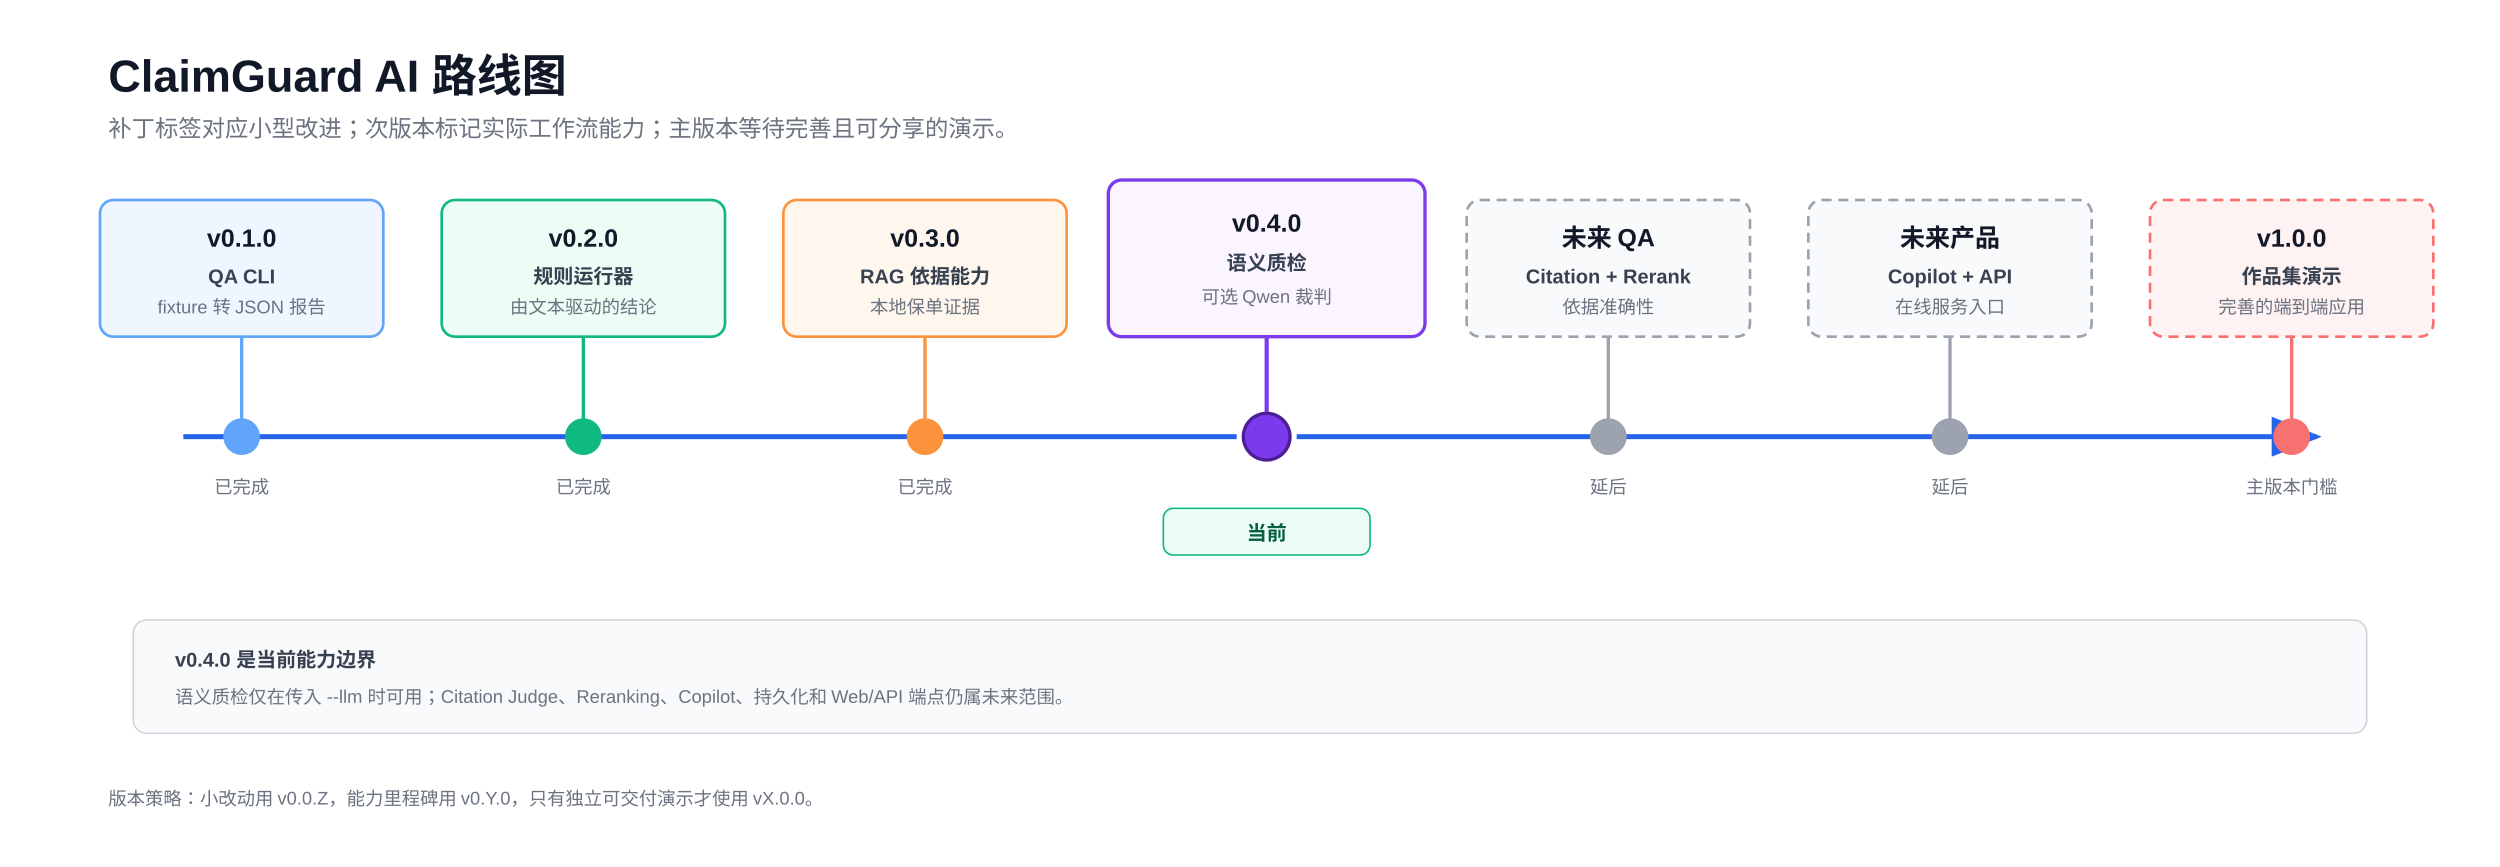
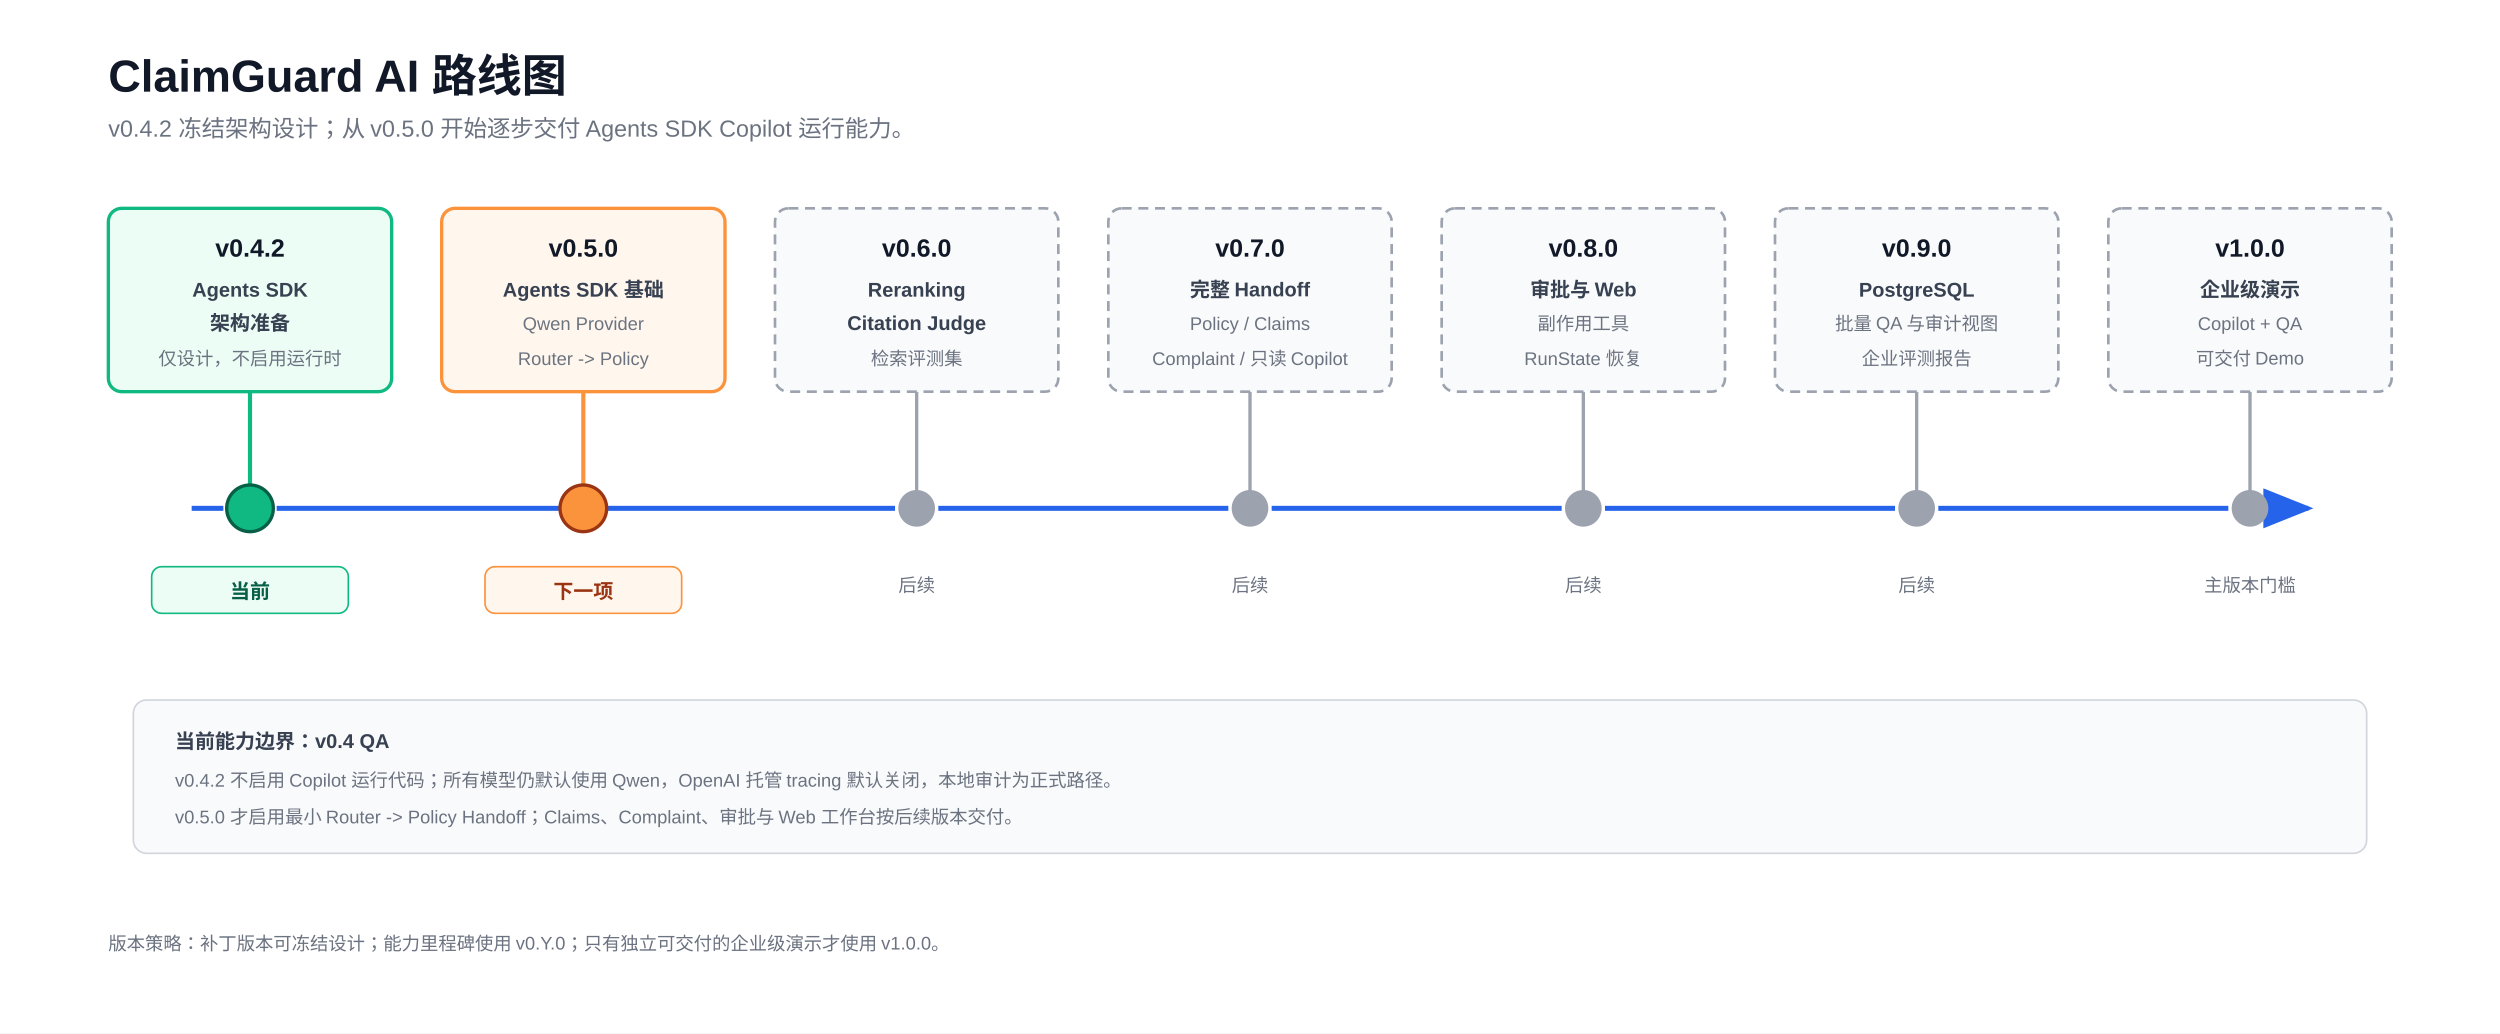
- <svg xmlns="http://www.w3.org/2000/svg" viewBox="0 0 1500 520" width="1500" height="520" role="img" aria-labelledby="title desc">
+ <svg xmlns="http://www.w3.org/2000/svg" viewBox="0 0 1500 620" width="1500" height="620" role="img" aria-labelledby="title desc">
  <style>
    text { font-family: 'Hiragino Sans GB', 'PingFang SC', 'Microsoft YaHei', Arial, sans-serif; }
    .title { fill: #111827; font-size: 27px; font-weight: 700; }
    .subtitle { fill: #6b7280; font-size: 14px; }
    .version { fill: #111827; font-size: 15px; font-weight: 700; }
    .label { fill: #374151; font-size: 12px; font-weight: 600; }
    .small { fill: #6b7280; font-size: 11px; }
    .current { fill: #065f46; font-size: 12px; font-weight: 700; }
+     .next { fill: #9a3412; font-size: 12px; font-weight: 700; }
  </style>
  <defs>
    <marker id="arrow" markerWidth="10" markerHeight="8" refX="9" refY="4" orient="auto">
      <path d="M0,0 L10,4 L0,8 Z" fill="#2563eb" />
    </marker>
  </defs>
-   <rect width="1500" height="520" fill="#ffffff" />
+   <rect width="1500" height="620" fill="#ffffff" />
  <text x="65" y="55" class="title">ClaimGuard AI 路线图</text>
-   <text x="65" y="82" class="subtitle">补丁标签对应小型改进；次版本标记实际工作流能力；主版本等待完善且可分享的演示。</text>
-   <line x1="110" y1="262" x2="742" y2="262" stroke="#2563eb" stroke-width="3" />
-   <line x1="778" y1="262" x2="1390" y2="262" stroke="#2563eb" stroke-width="3" marker-end="url(#arrow)" />
+   <text x="65" y="82" class="subtitle">v0.4.2 冻结架构设计；从 v0.5.0 开始逐步交付 Agents SDK Copilot 运行能力。</text>
+   <line x1="115" y1="305" x2="134" y2="305" stroke="#2563eb" stroke-width="3" />
+   <line x1="166" y1="305" x2="337" y2="305" stroke="#2563eb" stroke-width="3" />
+   <line x1="363" y1="305" x2="537" y2="305" stroke="#2563eb" stroke-width="3" />
+   <line x1="563" y1="305" x2="737" y2="305" stroke="#2563eb" stroke-width="3" />
+   <line x1="763" y1="305" x2="937" y2="305" stroke="#2563eb" stroke-width="3" />
+   <line x1="963" y1="305" x2="1137" y2="305" stroke="#2563eb" stroke-width="3" />
+   <line x1="1163" y1="305" x2="1337" y2="305" stroke="#2563eb" stroke-width="3" />
+   <line x1="1363" y1="305" x2="1385" y2="305" stroke="#2563eb" stroke-width="3" marker-end="url(#arrow)" />
  <g data-graph-role="node">
-     <line x1="145" y1="262" x2="145" y2="202" stroke="#60a5fa" stroke-width="2" />
-     <circle cx="145" cy="262" r="11" fill="#60a5fa" />
-     <rect x="60" y="120" width="170" height="82" rx="8" fill="#eff6ff" stroke="#60a5fa" stroke-width="1.6" />
-     <text x="145" y="148" text-anchor="middle" class="version">v0.1.0</text>
-     <text x="145" y="170" text-anchor="middle" class="label">QA CLI</text>
-     <text x="145" y="188" text-anchor="middle" class="small">fixture 转 JSON 报告</text>
-     <text x="145" y="296" text-anchor="middle" class="small">已完成</text>
-     <line x1="350" y1="262" x2="350" y2="202" stroke="#10b981" stroke-width="2" />
-     <circle cx="350" cy="262" r="11" fill="#10b981" />
-     <rect x="265" y="120" width="170" height="82" rx="8" fill="#ecfdf5" stroke="#10b981" stroke-width="1.6" />
-     <text x="350" y="148" text-anchor="middle" class="version">v0.2.0</text>
-     <text x="350" y="170" text-anchor="middle" class="label">规则运行器</text>
-     <text x="350" y="188" text-anchor="middle" class="small">由文本驱动的结论</text>
-     <text x="350" y="296" text-anchor="middle" class="small">已完成</text>
-     <line x1="555" y1="262" x2="555" y2="202" stroke="#fb923c" stroke-width="2" />
-     <circle cx="555" cy="262" r="11" fill="#fb923c" />
-     <rect x="470" y="120" width="170" height="82" rx="8" fill="#fff7ed" stroke="#fb923c" stroke-width="1.6" />
-     <text x="555" y="148" text-anchor="middle" class="version">v0.3.0</text>
-     <text x="555" y="170" text-anchor="middle" class="label">RAG 依据能力</text>
-     <text x="555" y="188" text-anchor="middle" class="small">本地保单证据</text>
-     <text x="555" y="296" text-anchor="middle" class="small">已完成</text>
-     <line x1="760" y1="262" x2="760" y2="202" stroke="#7c3aed" stroke-width="2.5" />
-     <circle cx="760" cy="262" r="14" fill="#7c3aed" stroke="#4c1d95" stroke-width="2" />
-     <rect x="665" y="108" width="190" height="94" rx="8" fill="#faf5ff" stroke="#7c3aed" stroke-width="2" />
-     <text x="760" y="139" text-anchor="middle" class="version">v0.4.0</text>
-     <text x="760" y="162" text-anchor="middle" class="label">语义质检</text>
-     <text x="760" y="182" text-anchor="middle" class="small">可选 Qwen 裁判</text>
-     <rect x="698" y="305" width="124" height="28" rx="6" fill="#ecfdf5" stroke="#10b981" />
-     <text x="760" y="324" text-anchor="middle" class="current">当前</text>
-     <line x1="965" y1="262" x2="965" y2="202" stroke="#9ca3af" stroke-width="2" />
-     <circle cx="965" cy="262" r="11" fill="#9ca3af" />
-     <rect x="880" y="120" width="170" height="82" rx="8" fill="#f9fafb" stroke="#9ca3af" stroke-width="1.6" stroke-dasharray="6 4" />
-     <text x="965" y="148" text-anchor="middle" class="version">未来 QA</text>
-     <text x="965" y="170" text-anchor="middle" class="label">Citation + Rerank</text>
-     <text x="965" y="188" text-anchor="middle" class="small">依据准确性</text>
-     <text x="965" y="296" text-anchor="middle" class="small">延后</text>
-     <line x1="1170" y1="262" x2="1170" y2="202" stroke="#9ca3af" stroke-width="2" />
-     <circle cx="1170" cy="262" r="11" fill="#9ca3af" />
-     <rect x="1085" y="120" width="170" height="82" rx="8" fill="#f9fafb" stroke="#9ca3af" stroke-width="1.6" stroke-dasharray="6 4" />
-     <text x="1170" y="148" text-anchor="middle" class="version">未来产品</text>
-     <text x="1170" y="170" text-anchor="middle" class="label">Copilot + API</text>
-     <text x="1170" y="188" text-anchor="middle" class="small">在线服务入口</text>
-     <text x="1170" y="296" text-anchor="middle" class="small">延后</text>
-     <line x1="1375" y1="262" x2="1375" y2="202" stroke="#f87171" stroke-width="2" />
-     <circle cx="1375" cy="262" r="11" fill="#f87171" />
-     <rect x="1290" y="120" width="170" height="82" rx="8" fill="#fef2f2" stroke="#f87171" stroke-width="1.6" stroke-dasharray="6 4" />
-     <text x="1375" y="148" text-anchor="middle" class="version">v1.0.0</text>
-     <text x="1375" y="170" text-anchor="middle" class="label">作品集演示</text>
-     <text x="1375" y="188" text-anchor="middle" class="small">完善的端到端应用</text>
-     <text x="1375" y="296" text-anchor="middle" class="small">主版本门槛</text>
+     <line x1="150" y1="305" x2="150" y2="235" stroke="#10b981" stroke-width="2.5" />
+     <circle cx="150" cy="305" r="14" fill="#10b981" stroke="#065f46" stroke-width="2" />
+     <rect x="65" y="125" width="170" height="110" rx="8" fill="#ecfdf5" stroke="#10b981" stroke-width="2" />
+     <text x="150" y="154" text-anchor="middle" class="version">v0.4.2</text>
+     <text x="150" y="178" text-anchor="middle" class="label">Agents SDK</text>
+     <text x="150" y="198" text-anchor="middle" class="label">架构准备</text>
+     <text x="150" y="219" text-anchor="middle" class="small">仅设计，不启用运行时</text>
+     <rect x="91" y="340" width="118" height="28" rx="6" fill="#ecfdf5" stroke="#10b981" />
+     <text x="150" y="359" text-anchor="middle" class="current">当前</text>
+     <line x1="350" y1="305" x2="350" y2="235" stroke="#fb923c" stroke-width="2.5" />
+     <circle cx="350" cy="305" r="14" fill="#fb923c" stroke="#9a3412" stroke-width="2" />
+     <rect x="265" y="125" width="170" height="110" rx="8" fill="#fff7ed" stroke="#fb923c" stroke-width="2" />
+     <text x="350" y="154" text-anchor="middle" class="version">v0.5.0</text>
+     <text x="350" y="178" text-anchor="middle" class="label">Agents SDK 基础</text>
+     <text x="350" y="198" text-anchor="middle" class="small">Qwen Provider</text>
+     <text x="350" y="219" text-anchor="middle" class="small">Router -&gt; Policy</text>
+     <rect x="291" y="340" width="118" height="28" rx="6" fill="#fff7ed" stroke="#fb923c" />
+     <text x="350" y="359" text-anchor="middle" class="next">下一项</text>
+     <line x1="550" y1="305" x2="550" y2="235" stroke="#9ca3af" stroke-width="2" />
+     <circle cx="550" cy="305" r="11" fill="#9ca3af" />
+     <rect x="465" y="125" width="170" height="110" rx="8" fill="#f9fafb" stroke="#9ca3af" stroke-width="1.6" stroke-dasharray="6 4" />
+     <text x="550" y="154" text-anchor="middle" class="version">v0.6.0</text>
+     <text x="550" y="178" text-anchor="middle" class="label">Reranking</text>
+     <text x="550" y="198" text-anchor="middle" class="label">Citation Judge</text>
+     <text x="550" y="219" text-anchor="middle" class="small">检索评测集</text>
+     <text x="550" y="355" text-anchor="middle" class="small">后续</text>
+     <line x1="750" y1="305" x2="750" y2="235" stroke="#9ca3af" stroke-width="2" />
+     <circle cx="750" cy="305" r="11" fill="#9ca3af" />
+     <rect x="665" y="125" width="170" height="110" rx="8" fill="#f9fafb" stroke="#9ca3af" stroke-width="1.6" stroke-dasharray="6 4" />
+     <text x="750" y="154" text-anchor="middle" class="version">v0.7.0</text>
+     <text x="750" y="178" text-anchor="middle" class="label">完整 Handoff</text>
+     <text x="750" y="198" text-anchor="middle" class="small">Policy / Claims</text>
+     <text x="750" y="219" text-anchor="middle" class="small">Complaint / 只读 Copilot</text>
+     <text x="750" y="355" text-anchor="middle" class="small">后续</text>
+     <line x1="950" y1="305" x2="950" y2="235" stroke="#9ca3af" stroke-width="2" />
+     <circle cx="950" cy="305" r="11" fill="#9ca3af" />
+     <rect x="865" y="125" width="170" height="110" rx="8" fill="#f9fafb" stroke="#9ca3af" stroke-width="1.6" stroke-dasharray="6 4" />
+     <text x="950" y="154" text-anchor="middle" class="version">v0.8.0</text>
+     <text x="950" y="178" text-anchor="middle" class="label">审批与 Web</text>
+     <text x="950" y="198" text-anchor="middle" class="small">副作用工具</text>
+     <text x="950" y="219" text-anchor="middle" class="small">RunState 恢复</text>
+     <text x="950" y="355" text-anchor="middle" class="small">后续</text>
+     <line x1="1150" y1="305" x2="1150" y2="235" stroke="#9ca3af" stroke-width="2" />
+     <circle cx="1150" cy="305" r="11" fill="#9ca3af" />
+     <rect x="1065" y="125" width="170" height="110" rx="8" fill="#f9fafb" stroke="#9ca3af" stroke-width="1.6" stroke-dasharray="6 4" />
+     <text x="1150" y="154" text-anchor="middle" class="version">v0.9.0</text>
+     <text x="1150" y="178" text-anchor="middle" class="label">PostgreSQL</text>
+     <text x="1150" y="198" text-anchor="middle" class="small">批量 QA 与审计视图</text>
+     <text x="1150" y="219" text-anchor="middle" class="small">企业评测报告</text>
+     <text x="1150" y="355" text-anchor="middle" class="small">后续</text>
+     <line x1="1350" y1="305" x2="1350" y2="235" stroke="#9ca3af" stroke-width="2" />
+     <circle cx="1350" cy="305" r="11" fill="#9ca3af" />
+     <rect x="1265" y="125" width="170" height="110" rx="8" fill="#f9fafb" stroke="#9ca3af" stroke-width="1.6" stroke-dasharray="6 4" />
+     <text x="1350" y="154" text-anchor="middle" class="version">v1.0.0</text>
+     <text x="1350" y="178" text-anchor="middle" class="label">企业级演示</text>
+     <text x="1350" y="198" text-anchor="middle" class="small">Copilot + QA</text>
+     <text x="1350" y="219" text-anchor="middle" class="small">可交付 Demo</text>
+     <text x="1350" y="355" text-anchor="middle" class="small">主版本门槛</text>
  </g>
-   <rect x="80" y="372" width="1340" height="68" rx="8" fill="#f9fafb" stroke="#d1d5db" />
-   <text x="105" y="400" class="label">v0.4.0 是当前能力边界</text>
-   <text x="105" y="422" class="small">语义质检仅在传入 --llm 时可用；Citation Judge、Reranking、Copilot、持久化和 Web/API 端点仍属未来范围。</text>
-   <text x="65" y="483" class="small">版本策略：小改动用 v0.0.Z，能力里程碑用 v0.Y.0，只有独立可交付演示才使用 vX.0.0。</text>
+   <rect x="80" y="420" width="1340" height="92" rx="8" fill="#f9fafb" stroke="#d1d5db" />
+   <text x="105" y="449" class="label">当前能力边界：v0.4 QA</text>
+   <text x="105" y="472" class="small">v0.4.2 不启用 Copilot 运行代码；所有模型仍默认使用 Qwen，OpenAI 托管 tracing 默认关闭，本地审计为正式路径。</text>
+   <text x="105" y="494" class="small">v0.5.0 才启用最小 Router -&gt; Policy Handoff；Claims、Complaint、审批与 Web 工作台按后续版本交付。</text>
+   <text x="65" y="570" class="small">版本策略：补丁版本可冻结设计；能力里程碑使用 v0.Y.0；只有独立可交付的企业级演示才使用 v1.0.0。</text>
</svg>
